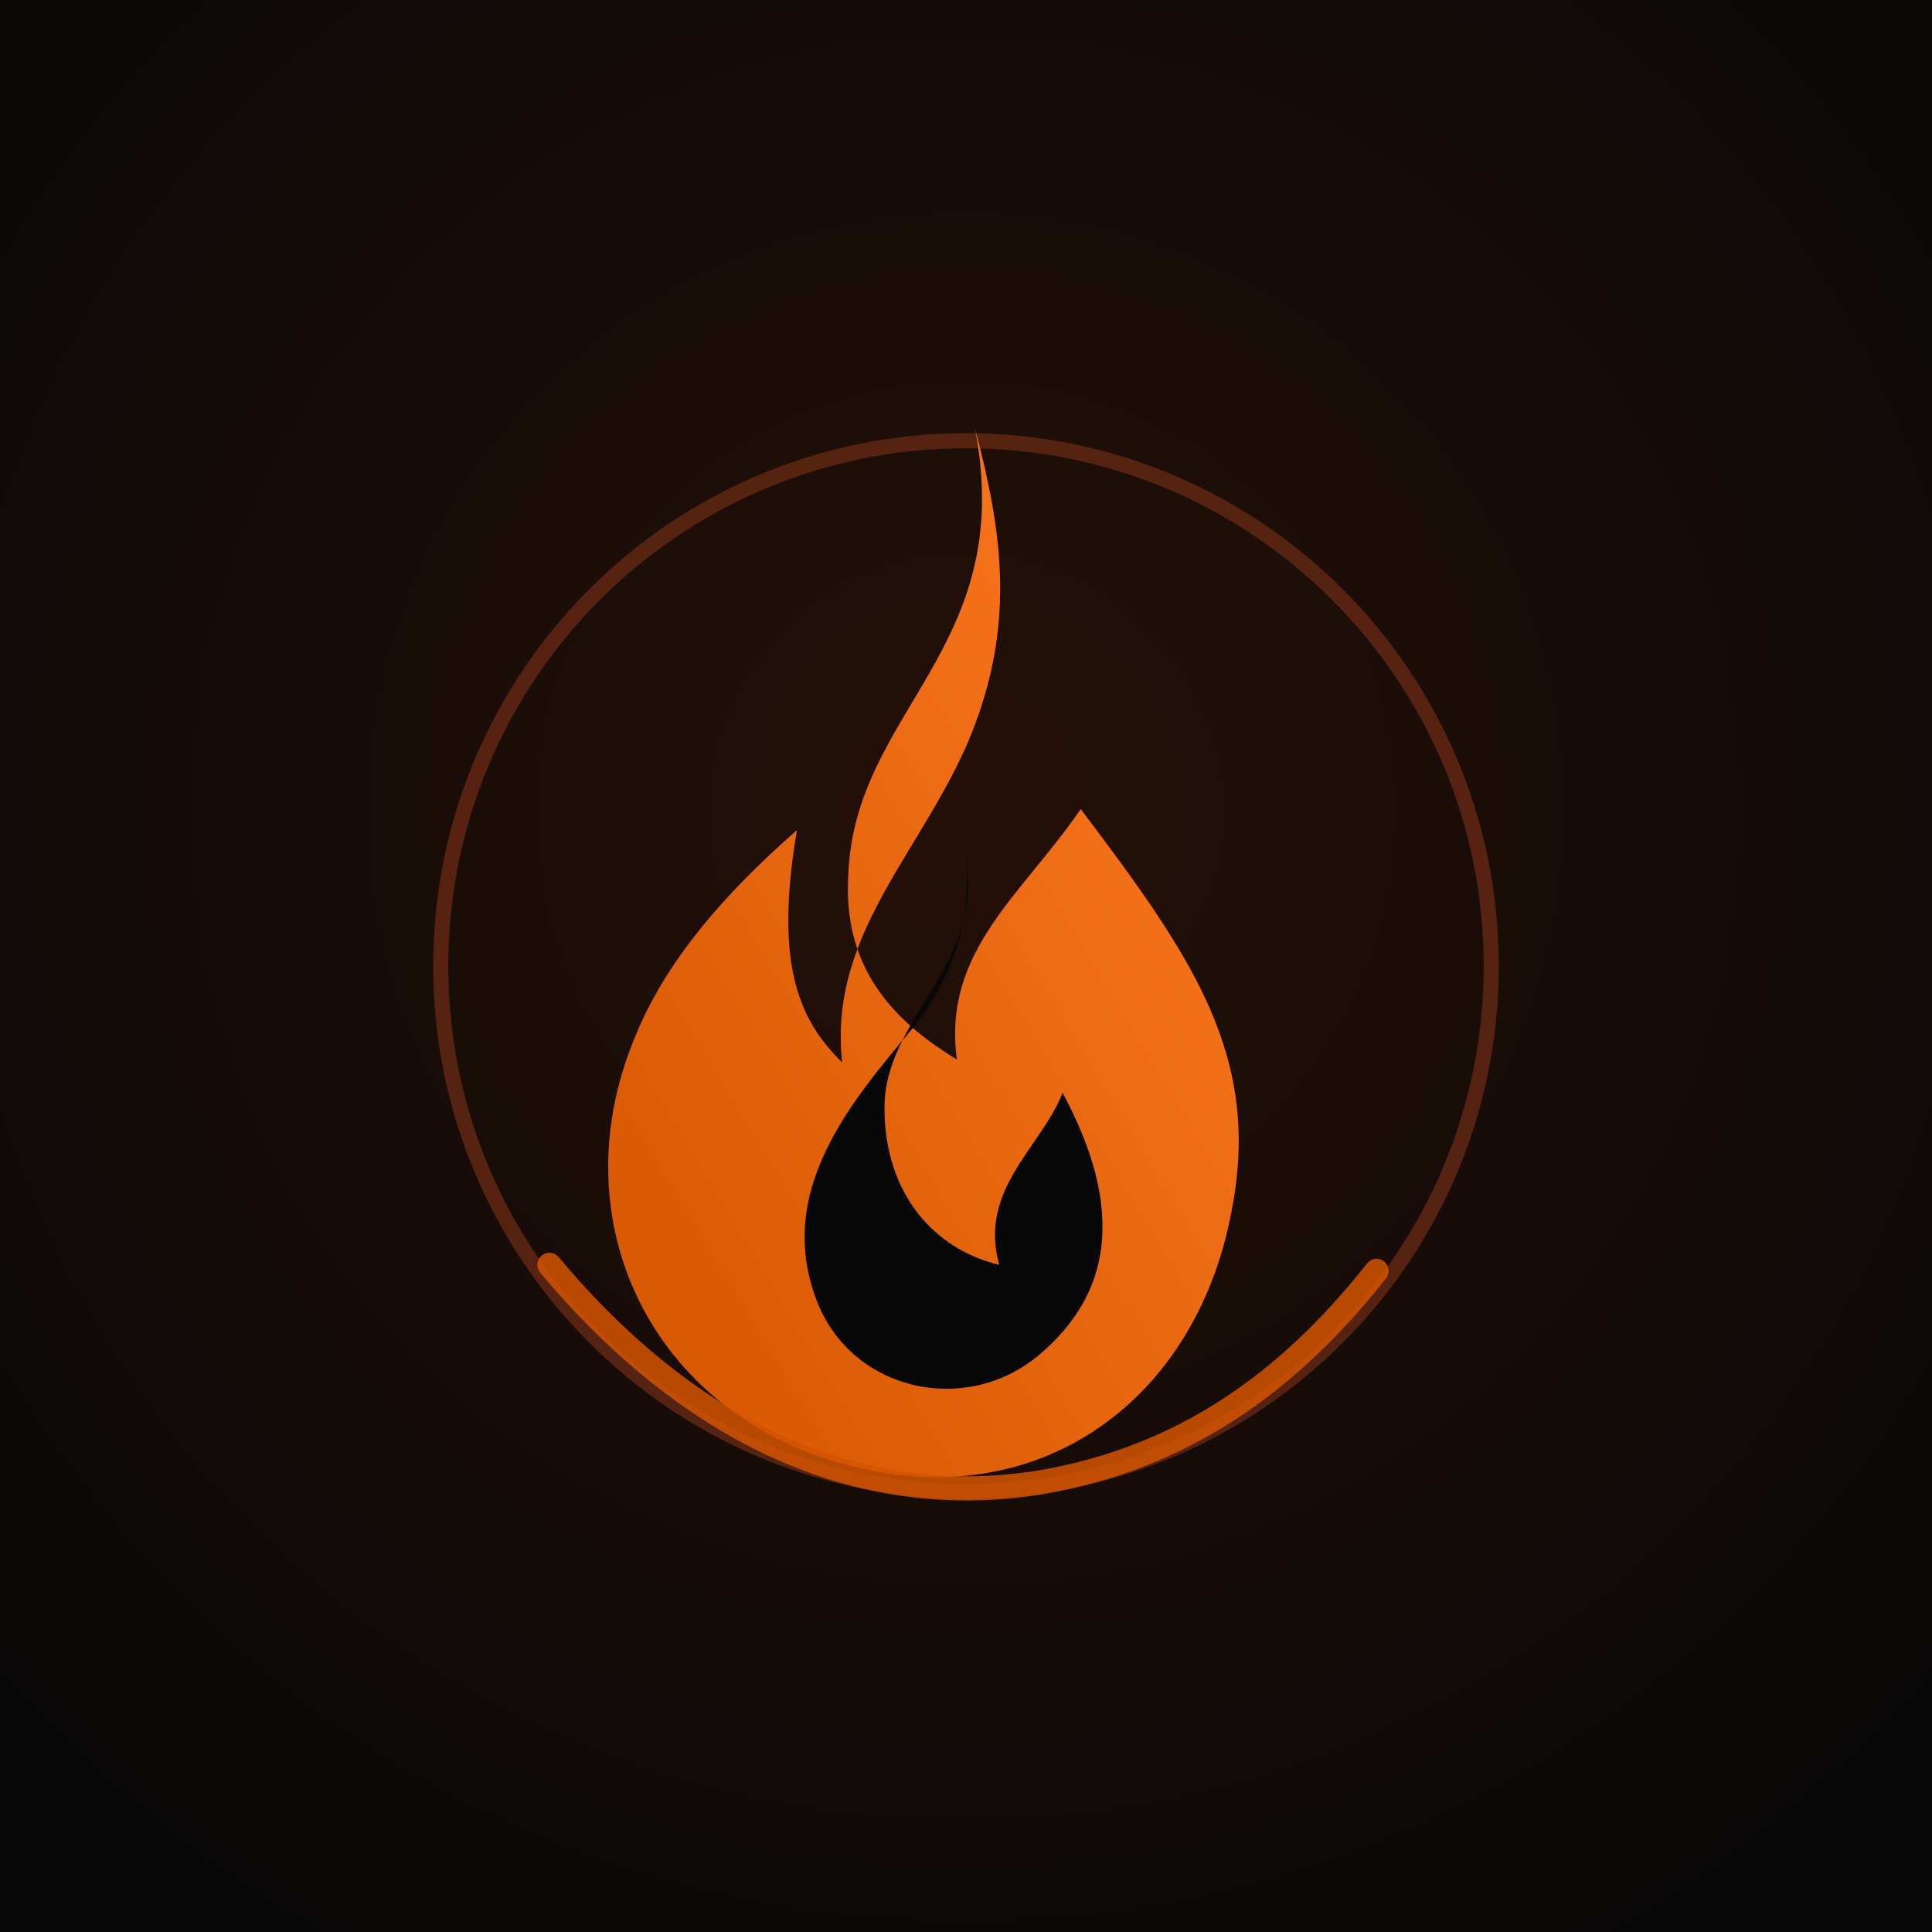
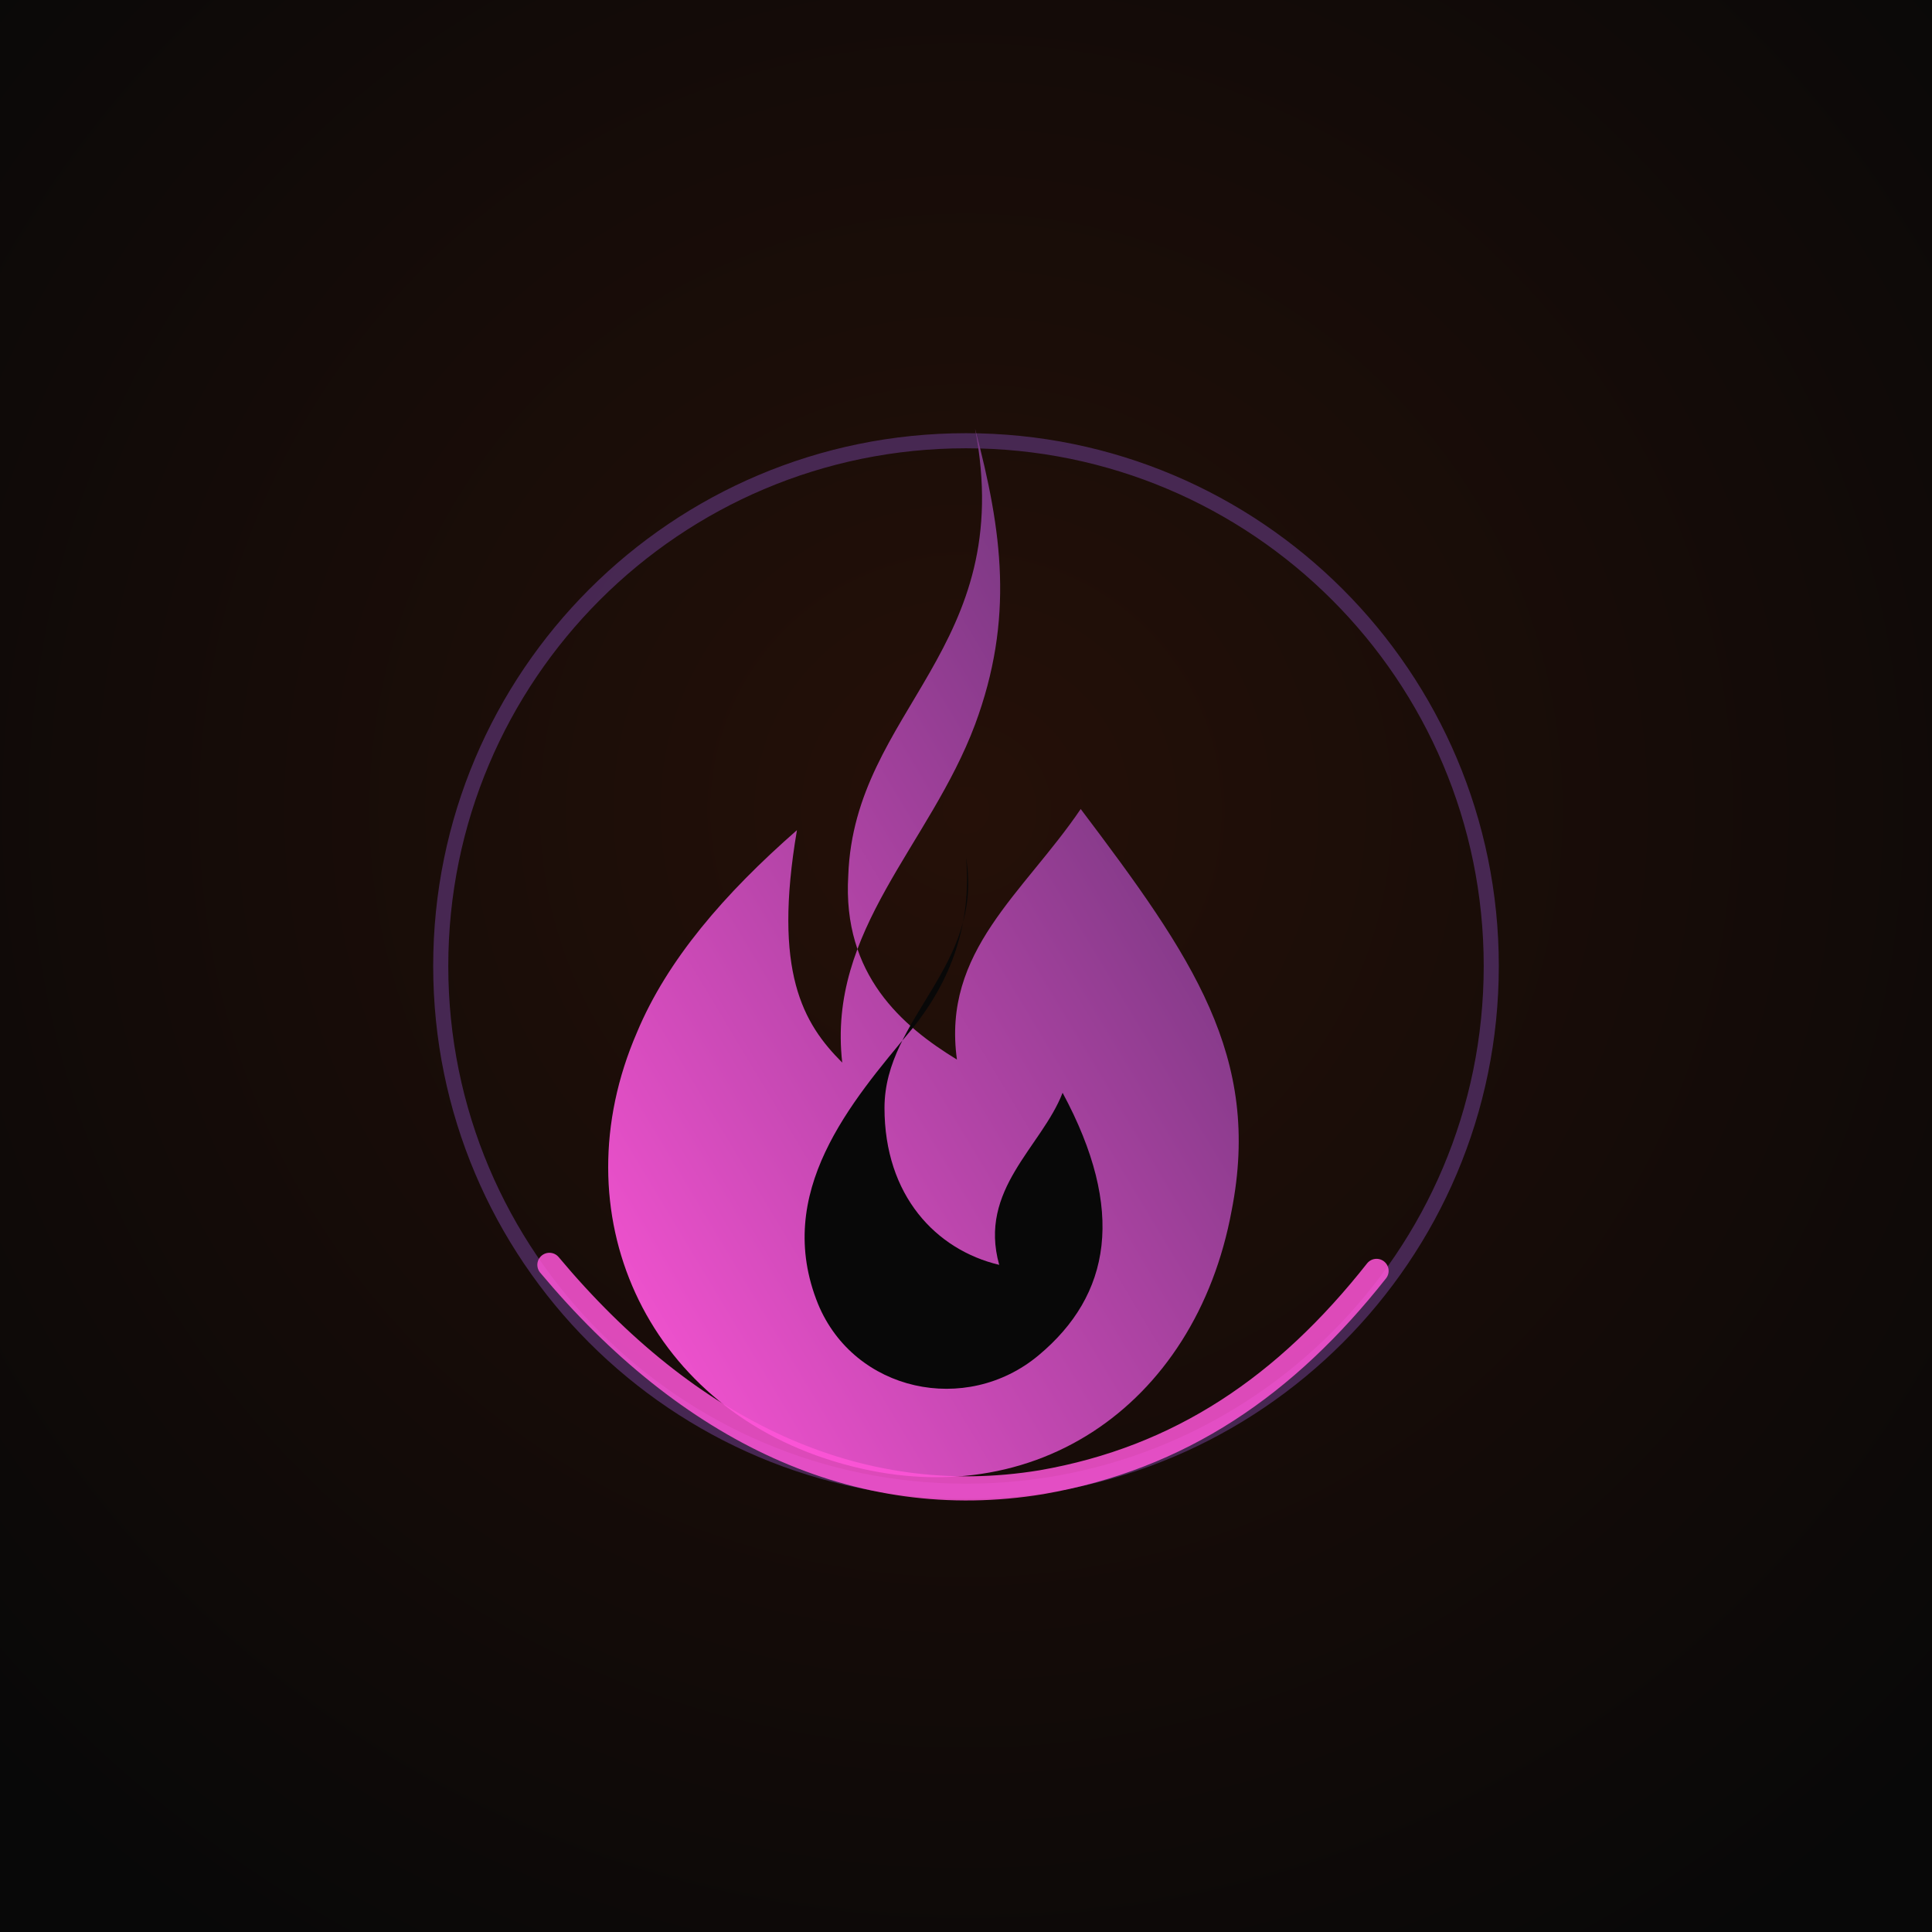
<svg xmlns="http://www.w3.org/2000/svg" viewBox="0 0 512 512">
  <defs>
    <radialGradient id="bg" cx="50%" cy="42%" r="70%">
      <stop offset="0" stop-color="#251008" />
      <stop offset="1" stop-color="#080808" />
    </radialGradient>
    <linearGradient id="flame" x1="0" y1="1" x2="1" y2="0">
-       <stop offset="0" stop-color="#d35400" />
-       <stop offset="1" stop-color="#ff7b22" />
+       <stop offset="0" stop-color="#ff55d8" />
+       <stop offset="1" stop-color="#56306b" />
    </linearGradient>
  </defs>
  <rect width="512" height="512" fill="url(#bg)" />
  <g transform="translate(51.2 51.2) scale(.8)">
-     <circle cx="256" cy="256" r="174" fill="none" stroke="#6b2a14" stroke-width="5" opacity=".75" />
+     <circle cx="256" cy="256" r="174" fill="none" stroke="#56306b" stroke-width="5" opacity=".75" />
    <path d="M259 78c14 73-40 93-42 148-2 33 18 50 36 61-5-36 22-55 41-83 37 49 60 82 50 133-12 65-67 103-132 83-62-19-91-82-65-142 10-24 29-46 53-67-8 47 2 64 15 77-5-44 29-72 44-112 13-35 9-64 0-98Z" fill="url(#flame)" />
    <path d="M256 220c6 36-27 53-27 83 0 29 17 47 38 52-7-25 14-39 21-57 21 39 16 67-8 87-24 20-61 12-73-17-15-37 11-67 31-91 13-16 20-35 18-57Z" fill="#080808" />
-     <path d="M118 355c46 55 102 82 163 72 46-8 81-32 111-70" fill="none" stroke="#d35400" stroke-width="8" stroke-linecap="round" opacity=".85" />
+     <path d="M118 355c46 55 102 82 163 72 46-8 81-32 111-70" fill="none" stroke="#ff55d8" stroke-width="8" stroke-linecap="round" opacity=".85" />
  </g>
</svg>
